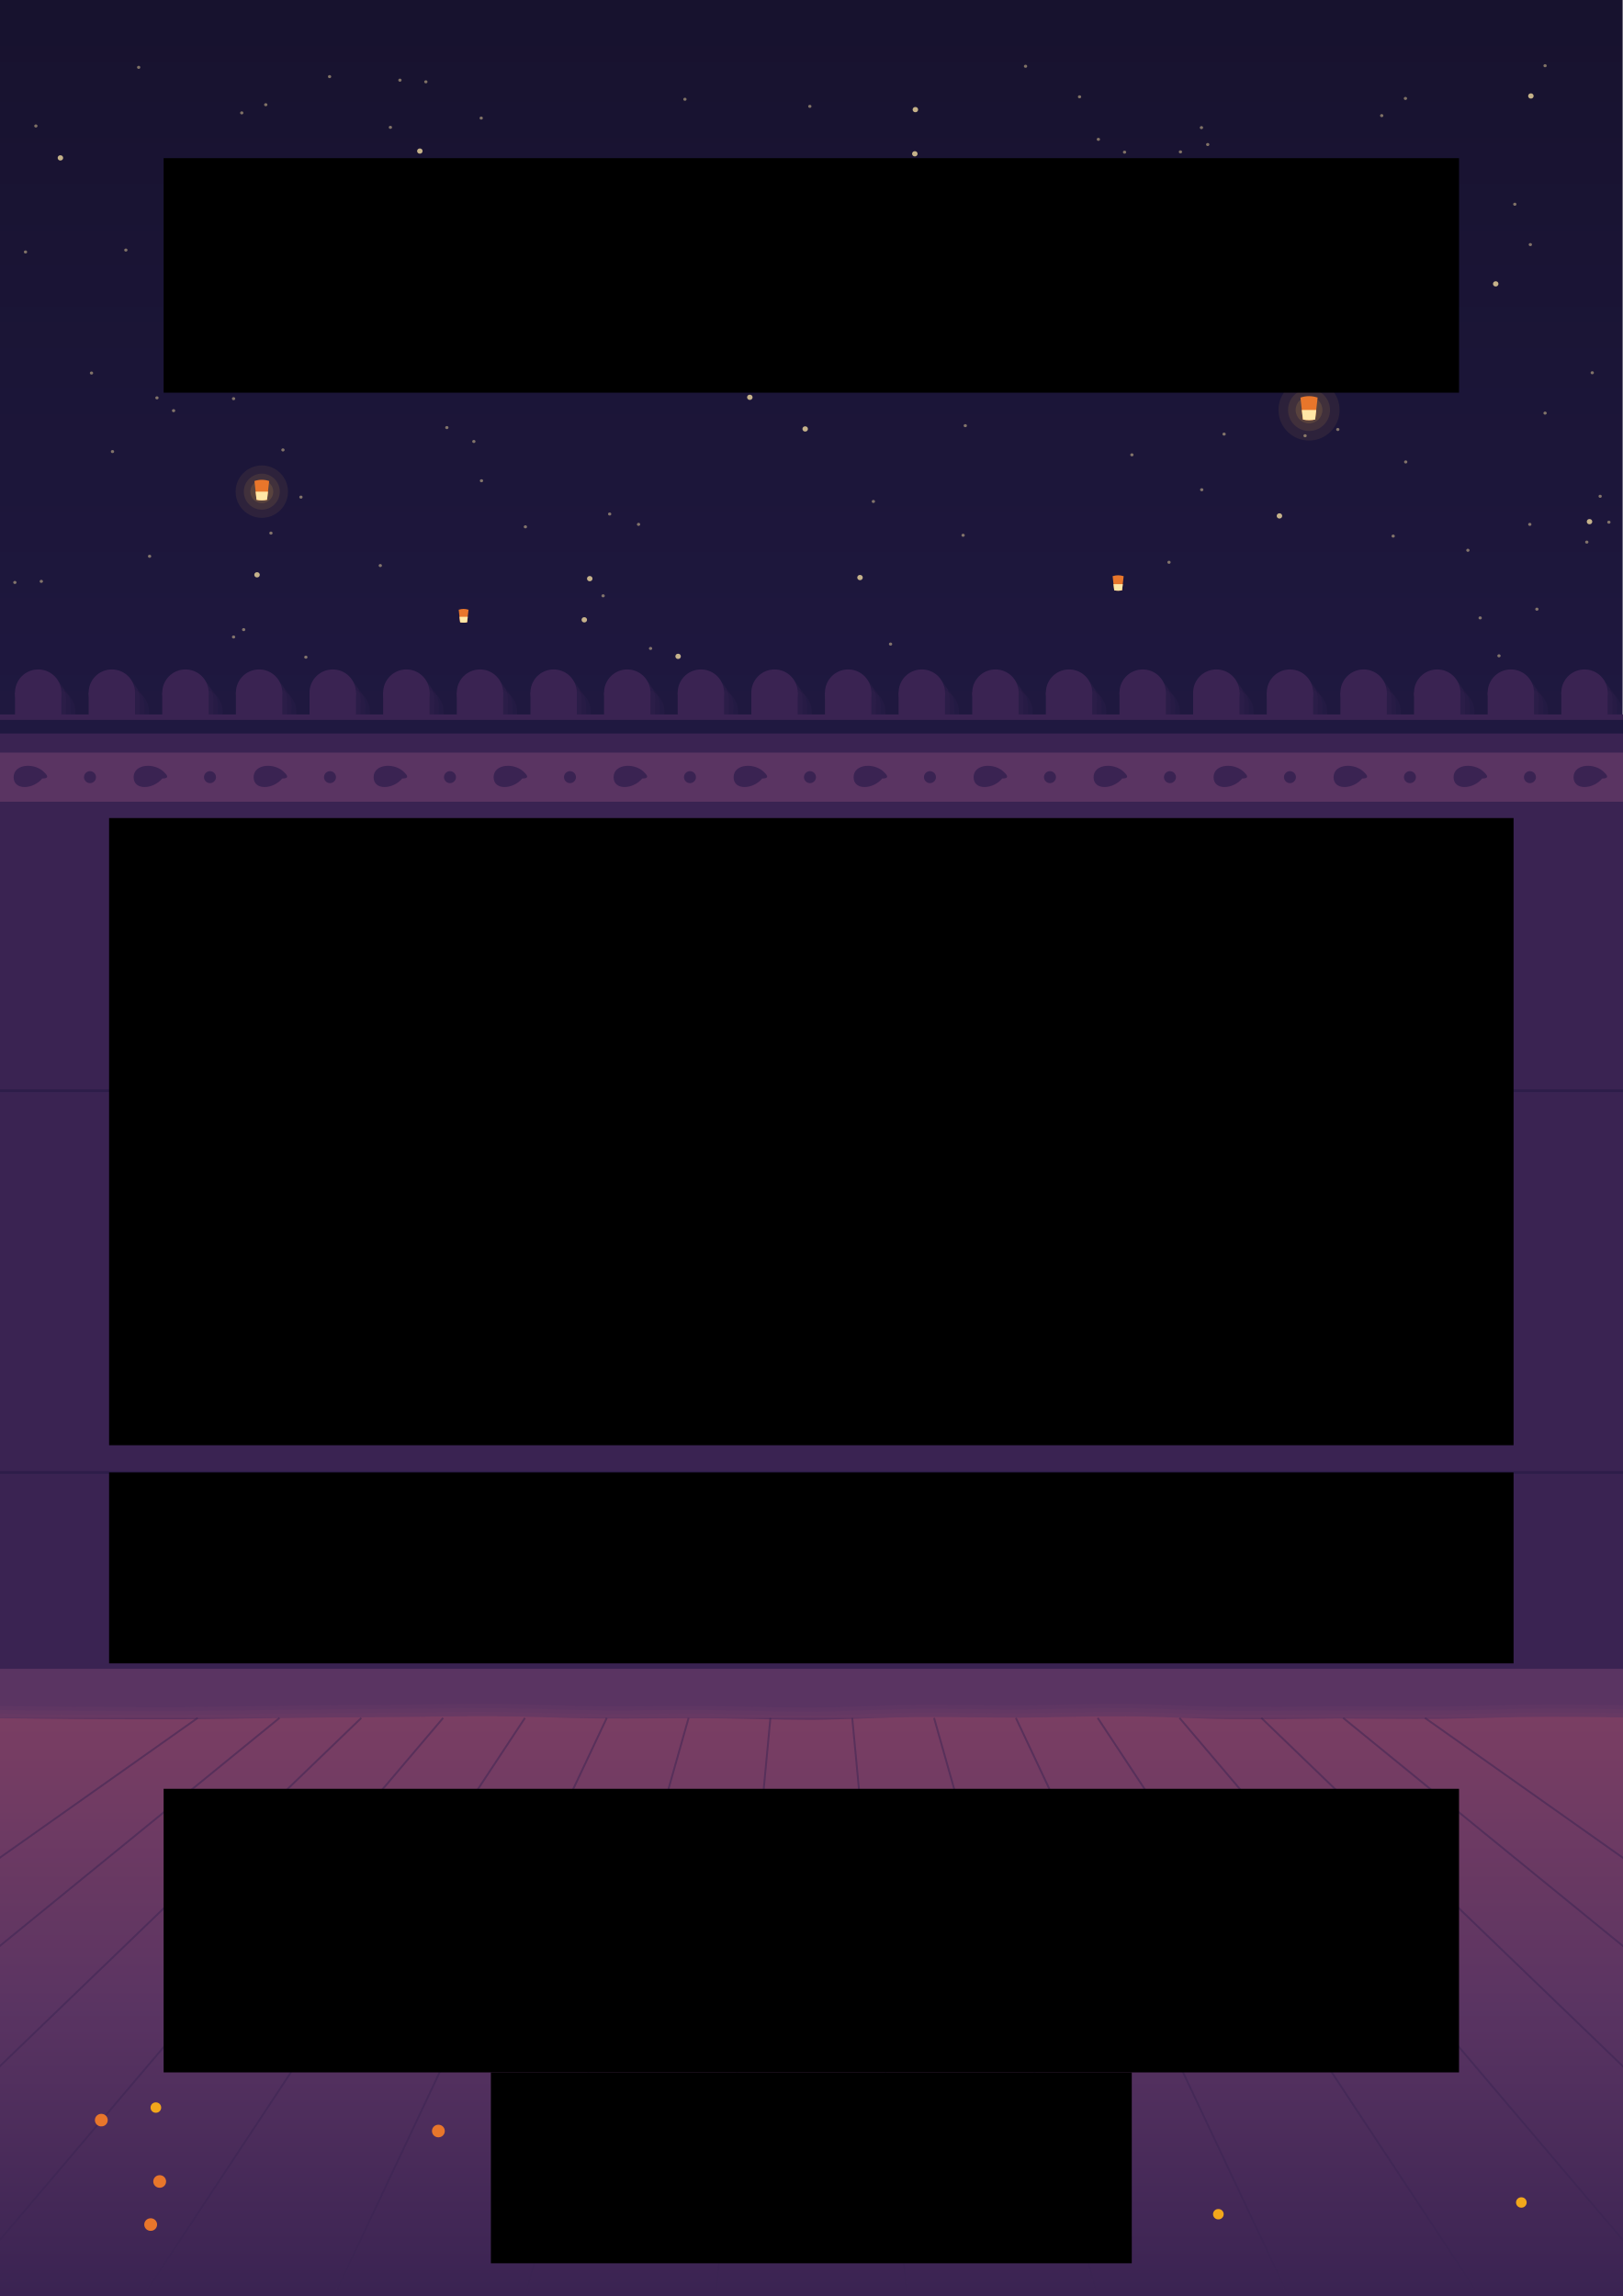
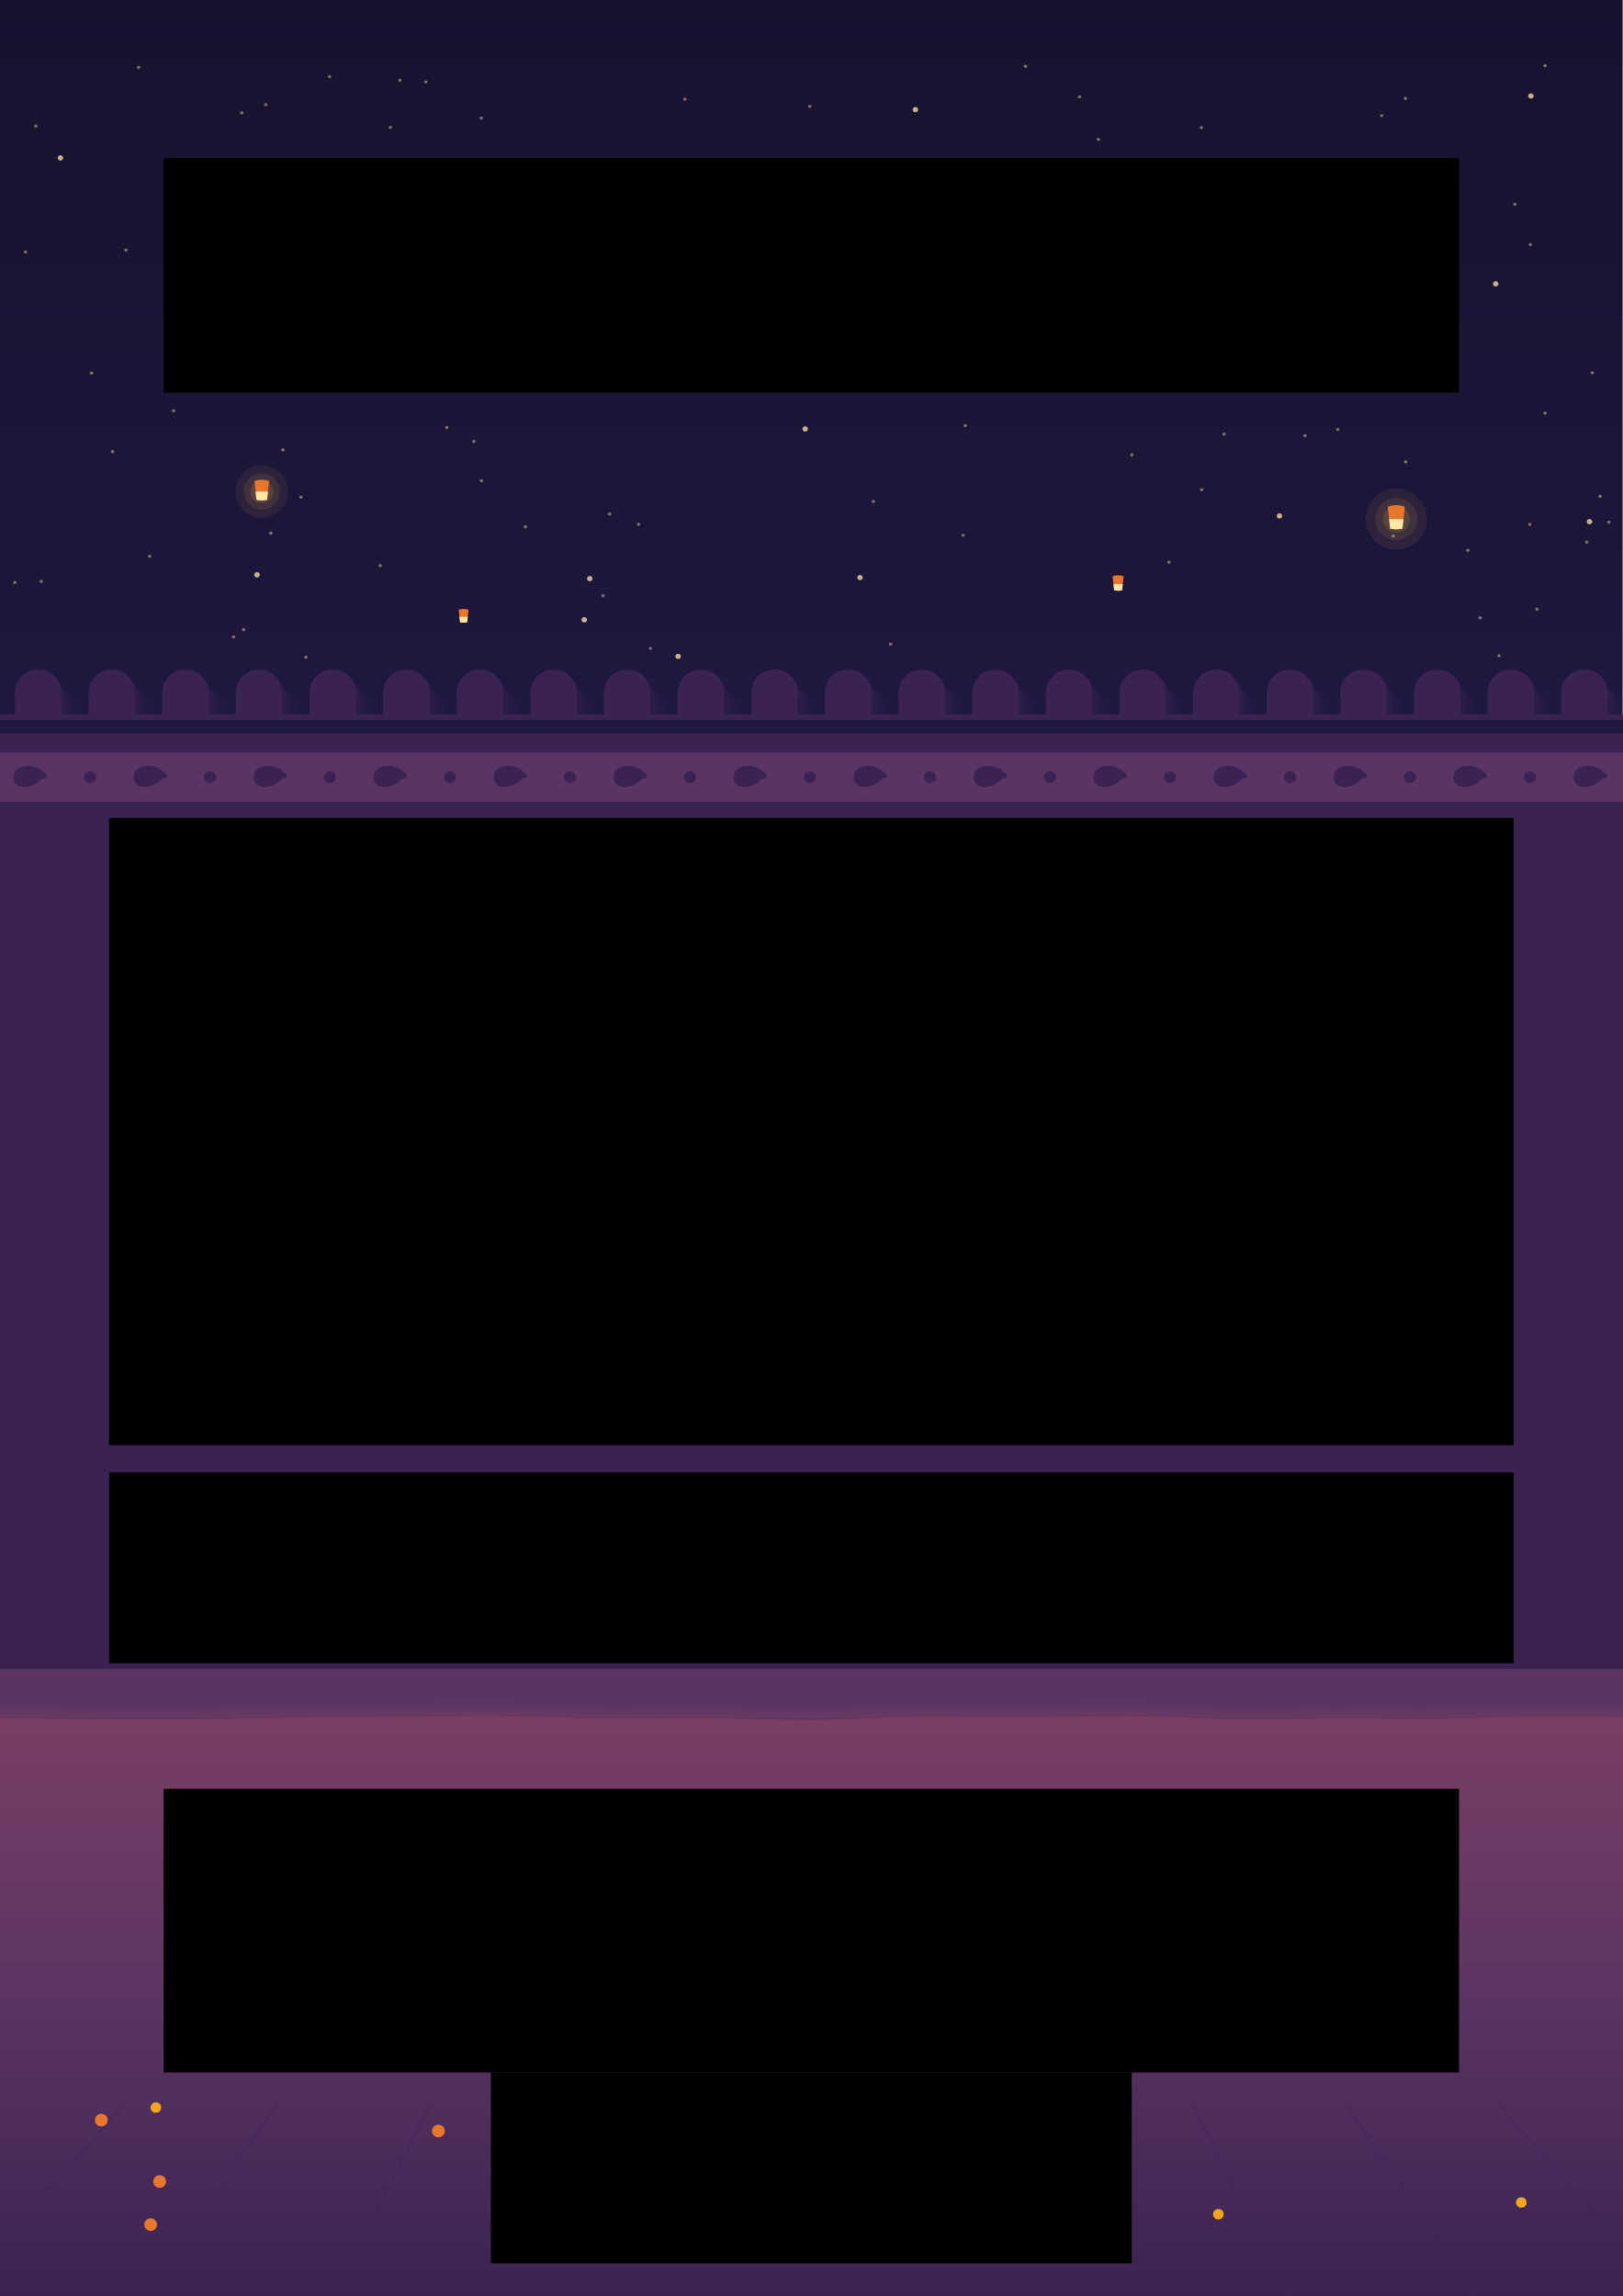
<svg xmlns="http://www.w3.org/2000/svg" viewBox="0 0 595 842" data-anchor="top-left">
  <defs>
    <linearGradient id="remembrance-night-g0" gradientUnits="userSpaceOnUse" x1="0" y1="0" x2="0" y2="270">
      <stop offset="0" stop-color="#17122e" />
      <stop offset="1" stop-color="#1f1840" />
    </linearGradient>
    <g id="remembrance-night-star">
      <path d="M0 -10Q1.8 -1.8 7 0Q1.8 1.8 0 10Q-1.8 1.8 -7 0Q-1.8 -1.8 0 -10Z" fill="#ffe7a6" />
    </g>
    <g id="lantern">
      <path d="M-4.5 -6Q0 -7.5 4.5 -6L3.2 5.5Q0 6.2 -3.2 5.5Z" fill="#e8762b" />
      <path d="M-3.8 0.5L3.8 0.5L3.2 5.5Q0 6.2 -3.2 5.5Z" fill="#ffe7a6" />
    </g>
    <g id="lantern-lit">
      <circle cx="0" cy="0.5" r="16" fill="#f2b84b" opacity="0.08" />
      <circle cx="0" cy="0.5" r="11" fill="#f2b84b" opacity="0.1" />
      <circle cx="0" cy="0.5" r="7" fill="#f2b84b" opacity="0.14" />
      <path d="M-4.5 -6Q0 -7.5 4.5 -6L3.2 5.5Q0 6.2 -3.2 5.5Z" fill="#e8762b" />
      <path d="M-3.8 0.5L3.8 0.5L3.2 5.5Q0 6.2 -3.2 5.5Z" fill="#ffe7a6" />
    </g>
    <g id="wall">
      <path d="M-10 262L605 262L605 640L-10 640Z" fill="#3a2352" />
      <path d="M5.5 259L599.5 259" fill="none" stroke="#3a2352" stroke-width="10" stroke-dasharray="17 10" />
      <path d="M14 254L599.5 254" fill="none" stroke="#3a2352" stroke-width="17" stroke-dasharray="0.01 26.99" stroke-linecap="round" />
    </g>
    <g id="plinth">
      <path d="M-10 612L605 612L605 630L-10 630Z" fill="#5a3462" />
    </g>
    <linearGradient id="remembrance-night-g1" gradientUnits="userSpaceOnUse" x1="0" y1="630" x2="0" y2="842">
      <stop offset="0" stop-color="#7a3e63" />
      <stop offset="0.5" stop-color="#5a3462" />
      <stop offset="1" stop-color="#3a2352" />
    </linearGradient>
    <g id="floor">
      <path d="M-10 630C-3.6 630.1 15.6 630.3 28.4 630.4C41.3 630.5 54.1 630.5 66.9 630.5C79.7 630.4 92.5 630.1 105.3 630C118.1 629.8 130.9 629.8 143.8 629.7C156.6 629.6 169.4 629.3 182.2 629.4C195 629.5 207.8 630.1 220.6 630.2C233.4 630.3 246.3 630 259.1 630.1C271.9 630.2 284.7 630.7 297.5 630.7C310.3 630.6 323.1 629.8 335.9 629.7C348.8 629.6 361.6 629.9 374.4 629.9C387.2 629.8 400 629.3 412.8 629.4C425.6 629.5 438.4 630.3 451.3 630.4C464.1 630.5 476.9 630.3 489.7 630.2C502.5 630.2 515.3 630.4 528.1 630.3C540.9 630.2 553.8 629.6 566.6 629.6C579.4 629.5 598.6 629.9 605 630L605 852L-10 852Z" fill="url(#remembrance-night-g1)" />
    </g>
  </defs>
  <g data-name="sky">
    <rect x="0" y="0" width="595" height="270" fill="url(#remembrance-night-g0)" />
-     <path d="M221.1 218.5L221.2 218.5M566.5 151.5L566.6 151.5M434.6 121.8L434.7 121.8M353.9 156.1L354 156.1M176.4 43.3L176.5 43.3M428.6 206.2L428.7 206.2M46.1 91.7L46.2 91.7M112.1 241L112.2 241M163.8 156.8L163.9 156.8M33.5 136.8L33.6 136.8M5.4 213.6L5.5 213.6M560.9 192.3L561 192.3M139.4 207.4L139.5 207.4M173.7 161.9L173.8 161.9M515.3 36.1L515.4 36.1M581.8 198.8L581.9 198.8M85.6 146.2L85.7 146.2M103.7 165L103.8 165M50.8 24.7L50.9 24.7M563.5 223.4L563.6 223.4M57.5 145.9L57.6 145.9M395.8 35.5L395.9 35.5M320.2 183.9L320.3 183.9M312.3 125.9L312.4 125.9M110.3 182.3L110.4 182.3M9.3 92.4L9.4 92.4M549.6 240.5L549.7 240.5M89.3 230.9L89.4 230.9M440.5 46.8L440.6 46.8M490.5 157.5L490.6 157.5M88.6 41.4L88.7 41.4M238.5 237.8L238.6 237.8M555.4 74.9L555.5 74.9M412.3 55.8L412.4 55.8M13.1 46.2L13.2 46.2M326.5 236.2L326.6 236.2M561.1 89.7L561.2 89.7M176.5 176.3L176.6 176.3M251.1 36.4L251.2 36.4M415 166.8L415.1 166.8M97.4 38.4L97.5 38.4M440.6 179.6L440.7 179.6M515.4 169.4L515.5 169.4M143.1 46.7L143.2 46.7M432.8 55.7L432.9 55.7M15.1 213.2L15.2 213.2M156.1 30L156.2 30M448.8 159.2L448.9 159.2M353.1 196.3L353.2 196.3M192.6 193.2L192.7 193.2M583.8 136.7L583.9 136.7M402.7 51.1L402.8 51.1M538.2 201.8L538.3 201.8M478.5 159.8L478.6 159.8M85.6 233.6L85.7 233.6M41.2 165.6L41.3 165.6M376 24.3L376.1 24.3M288.1 142.5L288.2 142.5M377 74.3L377.1 74.3M223.5 188.5L223.6 188.5M542.7 226.6L542.8 226.6M146.6 29.4L146.7 29.4M54.8 204L54.9 204M589.9 191.5L590 191.5M99.3 195.5L99.4 195.5M506.6 42.4L506.7 42.4M234.1 192.3L234.2 192.3M586.7 182L586.8 182M442.8 53L442.9 53M510.8 196.6L510.9 196.6M63.6 150.6L63.7 150.6M296.9 39L297 39M566.5 24.1L566.6 24.1M120.8 28.1L120.9 28.1" fill="none" stroke="#ffe7a6" stroke-width="1.1" stroke-linecap="round" opacity="0.45" />
-     <path d="M75.7 75.6L75.8 75.6M561.3 35.2L561.4 35.2M328.5 60.1L328.6 60.1M548.4 104.1L548.5 104.1M335.6 40.2L335.7 40.2M153.9 55.4L154 55.4M358.8 106.7L358.9 106.7M469.1 189.2L469.2 189.2M274.9 145.7L275 145.7M22.1 57.9L22.2 57.9M509.4 71.4L509.5 71.4M582.8 191.3L582.9 191.3M437 113.5L437.1 113.5M94.2 210.8L94.3 210.8M315.3 211.8L315.4 211.8M295.2 157.3L295.3 157.3M438.5 71.2L438.6 71.2M216.2 212.2L216.3 212.2M214.2 227.3L214.3 227.3M248.6 240.7L248.7 240.7M335.4 56.4L335.5 56.4M496.9 134.2L497 134.2M393 66.9L393.1 66.9" fill="none" stroke="#ffe7a6" stroke-width="1.9" stroke-linecap="round" opacity="0.75" />
-     <use href="#remembrance-night-star" transform="matrix(0.3 0 0 0.3 181.307 68.061)" />
+     <path d="M221.1 218.5L221.2 218.5M566.5 151.5L566.6 151.5M353.9 156.1L354 156.1M176.4 43.3L176.5 43.3M428.6 206.2L428.7 206.2M46.1 91.7L46.2 91.7M112.1 241L112.2 241M163.8 156.8L163.9 156.8M33.5 136.8L33.6 136.8M5.4 213.6L5.5 213.6M560.9 192.3L561 192.3M139.4 207.4L139.5 207.4M173.7 161.9L173.8 161.9M515.3 36.1L515.4 36.1M581.8 198.8L581.9 198.8M103.7 165L103.8 165M50.8 24.7L50.9 24.7M563.5 223.4L563.6 223.4M395.8 35.5L395.9 35.5M320.2 183.9L320.3 183.9M110.3 182.3L110.4 182.3M9.3 92.4L9.4 92.4M549.6 240.5L549.7 240.5M89.3 230.9L89.4 230.9M440.5 46.8L440.6 46.8M490.5 157.5L490.6 157.5M88.6 41.4L88.7 41.4M238.5 237.8L238.6 237.8M555.4 74.9L555.5 74.9M13.1 46.2L13.2 46.2M326.5 236.2L326.6 236.2M561.1 89.7L561.2 89.7M176.5 176.3L176.6 176.3M251.1 36.4L251.2 36.4M415 166.8L415.1 166.8M97.4 38.4L97.5 38.4M440.6 179.6L440.7 179.6M515.4 169.4L515.5 169.4M143.1 46.7L143.2 46.7M15.1 213.2L15.2 213.2M156.1 30L156.2 30M448.8 159.2L448.9 159.2M353.1 196.3L353.2 196.3M192.6 193.2L192.7 193.2M583.8 136.7L583.9 136.7M402.7 51.1L402.8 51.1M538.2 201.8L538.3 201.8M478.5 159.8L478.6 159.8M85.6 233.6L85.7 233.6M41.2 165.6L41.3 165.6M376 24.3L376.1 24.3M223.5 188.5L223.6 188.5M542.7 226.6L542.8 226.6M146.6 29.4L146.7 29.4M54.8 204L54.9 204M589.9 191.5L590 191.5M99.3 195.5L99.4 195.5M506.6 42.4L506.7 42.4M234.1 192.3L234.2 192.3M586.7 182L586.8 182M510.8 196.6L510.9 196.6M63.6 150.6L63.7 150.6M296.9 39L297 39M566.5 24.1L566.6 24.1M120.8 28.1L120.9 28.1" fill="none" stroke="#ffe7a6" stroke-width="1.1" stroke-linecap="round" opacity="0.45" />
+     <path d="M561.3 35.2L561.4 35.2M548.4 104.1L548.5 104.1M335.6 40.2L335.7 40.2M469.1 189.2L469.2 189.2M22.1 57.9L22.2 57.9M582.8 191.3L582.9 191.3M94.2 210.8L94.3 210.8M315.3 211.8L315.4 211.8M295.2 157.3L295.3 157.3M216.2 212.2L216.3 212.2M214.2 227.3L214.3 227.3M248.6 240.7L248.7 240.7" fill="none" stroke="#ffe7a6" stroke-width="1.9" stroke-linecap="round" opacity="0.75" />
    <use href="#lantern-lit" transform="matrix(0.6 0 0 0.6 96 180)" />
-     <use href="#lantern-lit" transform="matrix(0.7 0 0 0.7 480 150)" />
+     <use href="#lantern-lit" transform="matrix(0.7 0 0 0.7 512 190)" />
    <use href="#lantern" transform="matrix(0.45 0 0 0.45 410 214)" />
    <use href="#lantern" transform="matrix(0.4 0 0 0.4 170 226)" />
  </g>
  <g data-name="wall">
-     <use href="#wall" transform="matrix(1 0 0 1 5.1 6.9)" opacity="0.18" data-silhouette="#17122e" />
-     <use href="#wall" transform="matrix(1 0 0 1 3.4 4.6)" opacity="0.15" data-silhouette="#17122e" />
-     <use href="#wall" transform="matrix(1 0 0 1 1.7 2.3)" opacity="0.23" data-silhouette="#17122e" />
+     <use href="#wall" transform="matrix(1 0 0 1 5.1 6.9)" opacity="0.18" fill="#17122e" />
+     <use href="#wall" transform="matrix(1 0 0 1 3.4 4.6)" opacity="0.15" fill="#17122e" />
+     <use href="#wall" transform="matrix(1 0 0 1 1.7 2.3)" opacity="0.23" fill="#17122e" />
    <use href="#wall" />
    <rect x="-6" y="264" width="607" height="5" fill="#1f1840" />
    <path d="M-6 276L601 276L601 294L-6 294ZM5 285C5 280 13 279.5 16.5 283.5Q18.5 285.5 15.5 285.5C12.2 289.5 5 290 5 285ZM30.8 285C30.8 283.8 31.8 282.8 33 282.8C34.2 282.8 35.2 283.8 35.2 285C35.2 286.2 34.2 287.2 33 287.2C31.8 287.2 30.8 286.2 30.8 285ZM49 285C49 280 57 279.5 60.5 283.5Q62.5 285.5 59.5 285.5C56.2 289.5 49 290 49 285ZM74.8 285C74.8 283.8 75.8 282.8 77 282.8C78.2 282.8 79.2 283.8 79.2 285C79.2 286.2 78.2 287.2 77 287.2C75.8 287.2 74.8 286.2 74.8 285ZM93 285C93 280 101 279.5 104.5 283.5Q106.5 285.5 103.5 285.5C100.2 289.5 93 290 93 285ZM118.8 285C118.8 283.8 119.8 282.8 121 282.8C122.2 282.8 123.2 283.8 123.2 285C123.2 286.2 122.2 287.2 121 287.2C119.8 287.2 118.8 286.2 118.8 285ZM137 285C137 280 145 279.5 148.5 283.5Q150.5 285.5 147.5 285.5C144.2 289.5 137 290 137 285ZM162.8 285C162.8 283.8 163.8 282.8 165 282.8C166.2 282.8 167.2 283.8 167.2 285C167.2 286.2 166.2 287.2 165 287.2C163.8 287.2 162.8 286.2 162.8 285ZM181 285C181 280 189 279.5 192.5 283.5Q194.5 285.5 191.5 285.5C188.2 289.5 181 290 181 285ZM206.8 285C206.8 283.8 207.8 282.8 209 282.8C210.2 282.8 211.2 283.8 211.2 285C211.2 286.2 210.2 287.2 209 287.2C207.8 287.2 206.8 286.2 206.8 285ZM225 285C225 280 233 279.5 236.5 283.5Q238.5 285.5 235.5 285.5C232.2 289.5 225 290 225 285ZM250.8 285C250.8 283.8 251.8 282.8 253 282.8C254.2 282.8 255.2 283.8 255.2 285C255.2 286.2 254.2 287.2 253 287.2C251.8 287.2 250.8 286.2 250.8 285ZM269 285C269 280 277 279.5 280.5 283.5Q282.5 285.5 279.5 285.5C276.2 289.5 269 290 269 285ZM294.8 285C294.8 283.8 295.8 282.8 297 282.8C298.2 282.8 299.2 283.8 299.2 285C299.2 286.2 298.2 287.2 297 287.2C295.8 287.2 294.8 286.2 294.8 285ZM313 285C313 280 321 279.5 324.5 283.5Q326.5 285.5 323.5 285.5C320.2 289.5 313 290 313 285ZM338.8 285C338.8 283.8 339.8 282.8 341 282.8C342.2 282.8 343.2 283.8 343.2 285C343.2 286.2 342.2 287.2 341 287.2C339.8 287.2 338.8 286.2 338.8 285ZM357 285C357 280 365 279.5 368.5 283.5Q370.5 285.5 367.5 285.5C364.2 289.5 357 290 357 285ZM382.8 285C382.8 283.8 383.8 282.8 385 282.8C386.2 282.8 387.2 283.8 387.2 285C387.2 286.2 386.2 287.2 385 287.2C383.8 287.2 382.8 286.2 382.8 285ZM401 285C401 280 409 279.5 412.5 283.5Q414.5 285.5 411.5 285.5C408.2 289.5 401 290 401 285ZM426.8 285C426.8 283.8 427.8 282.8 429 282.8C430.2 282.8 431.2 283.8 431.2 285C431.2 286.2 430.2 287.2 429 287.2C427.8 287.2 426.8 286.2 426.8 285ZM445 285C445 280 453 279.5 456.5 283.5Q458.5 285.5 455.5 285.5C452.2 289.5 445 290 445 285ZM470.8 285C470.8 283.8 471.8 282.8 473 282.8C474.2 282.8 475.2 283.8 475.2 285C475.2 286.2 474.2 287.2 473 287.2C471.8 287.2 470.8 286.2 470.8 285ZM489 285C489 280 497 279.5 500.5 283.5Q502.5 285.5 499.5 285.5C496.2 289.5 489 290 489 285ZM514.8 285C514.8 283.8 515.8 282.8 517 282.8C518.2 282.8 519.2 283.8 519.2 285C519.2 286.2 518.2 287.2 517 287.2C515.8 287.2 514.8 286.2 514.8 285ZM533 285C533 280 541 279.5 544.5 283.5Q546.5 285.5 543.5 285.5C540.2 289.5 533 290 533 285ZM558.8 285C558.8 283.8 559.8 282.8 561 282.8C562.2 282.8 563.2 283.8 563.2 285C563.2 286.2 562.2 287.2 561 287.2C559.8 287.2 558.8 286.2 558.8 285ZM577 285C577 280 585 279.5 588.5 283.5Q590.5 285.5 587.5 285.5C584.2 289.5 577 290 577 285Z" fill="#5a3462" fill-rule="evenodd" />
-     <path d="M-6 400L601 400M-6 540L601 540" fill="none" stroke="#1f1840" stroke-width="1" opacity="0.5" />
-     <use href="#plinth" transform="matrix(1 0 0 1 0 2)" opacity="0.4" data-silhouette="#17122e" />
+     <use href="#plinth" transform="matrix(1 0 0 1 0 2)" opacity="0.4" fill="#17122e" />
    <use href="#plinth" />
  </g>
  <g data-name="floor">
-     <use href="#floor" transform="matrix(1 0 0 1 0 -4.5)" opacity="0.16" data-silhouette="#17122e" />
-     <use href="#floor" transform="matrix(1 0 0 1 0 -3)" opacity="0.14" data-silhouette="#17122e" />
-     <use href="#floor" transform="matrix(1 0 0 1 0 -1.5)" opacity="0.2" data-silhouette="#17122e" />
+     <use href="#floor" transform="matrix(1 0 0 1 0 -4.5)" opacity="0.16" fill="#17122e" />
+     <use href="#floor" transform="matrix(1 0 0 1 0 -3)" opacity="0.14" fill="#17122e" />
+     <use href="#floor" transform="matrix(1 0 0 1 0 -1.5)" opacity="0.2" fill="#17122e" />
    <use href="#floor" />
-     <path d="M72.5 630L-227.5 842M102.5 630L-157.5 842M132.5 630L-87.5 842M162.5 630L-17.5 842M192.5 630L52.5 842M222.5 630L122.5 842M252.5 630L192.5 842M282.5 630L262.5 842M312.5 630L332.5 842M342.5 630L402.5 842M372.5 630L472.5 842M402.5 630L542.5 842M432.5 630L612.5 842M462.5 630L682.5 842M492.5 630L752.5 842M522.5 630L822.5 842" fill="none" stroke="#3a2352" stroke-width="0.7" opacity="0.5" />
+     <path d="M-122.5 772L-227.5 842M-66.5 772L-157.5 842M-10.5 772L-87.5 842M45.5 772L-17.5 842M101.5 772L52.5 842M157.5 772L122.5 842M213.5 772L192.5 842M269.5 772L262.5 842M325.5 772L332.5 842M381.5 772L402.5 842M437.5 772L472.5 842M493.5 772L542.5 842M549.5 772L612.5 842M605.5 772L682.5 842M661.5 772L752.5 842M717.5 772L822.5 842" fill="none" stroke="#3a2352" stroke-width="0.7" opacity="0.35" />
    <path d="M55.2 815.8L55.3 815.8M58.5 800L58.6 800M37.1 777.5L37.2 777.5M160.7 781.5L160.8 781.5" fill="none" stroke="#e8762b" stroke-width="4.6" stroke-linecap="round" />
    <path d="M446.7 812L446.8 812M57.1 772.9L57.2 772.9M557.8 807.7L557.9 807.7" fill="none" stroke="#f2a71b" stroke-width="3.8" stroke-linecap="round" />
  </g>
  <rect data-zone="text" data-name="title" x="60" y="58" width="475" height="86" />
  <rect data-zone="busy" data-name="niches" x="40" y="300" width="515" height="230" />
  <rect data-zone="text" data-name="names" x="40" y="540" width="515" height="70" />
  <rect data-zone="text" data-name="closing" x="60" y="656" width="475" height="104" />
  <rect data-zone="busy" data-name="rangoli" x="180" y="760" width="235" height="70" />
</svg>
